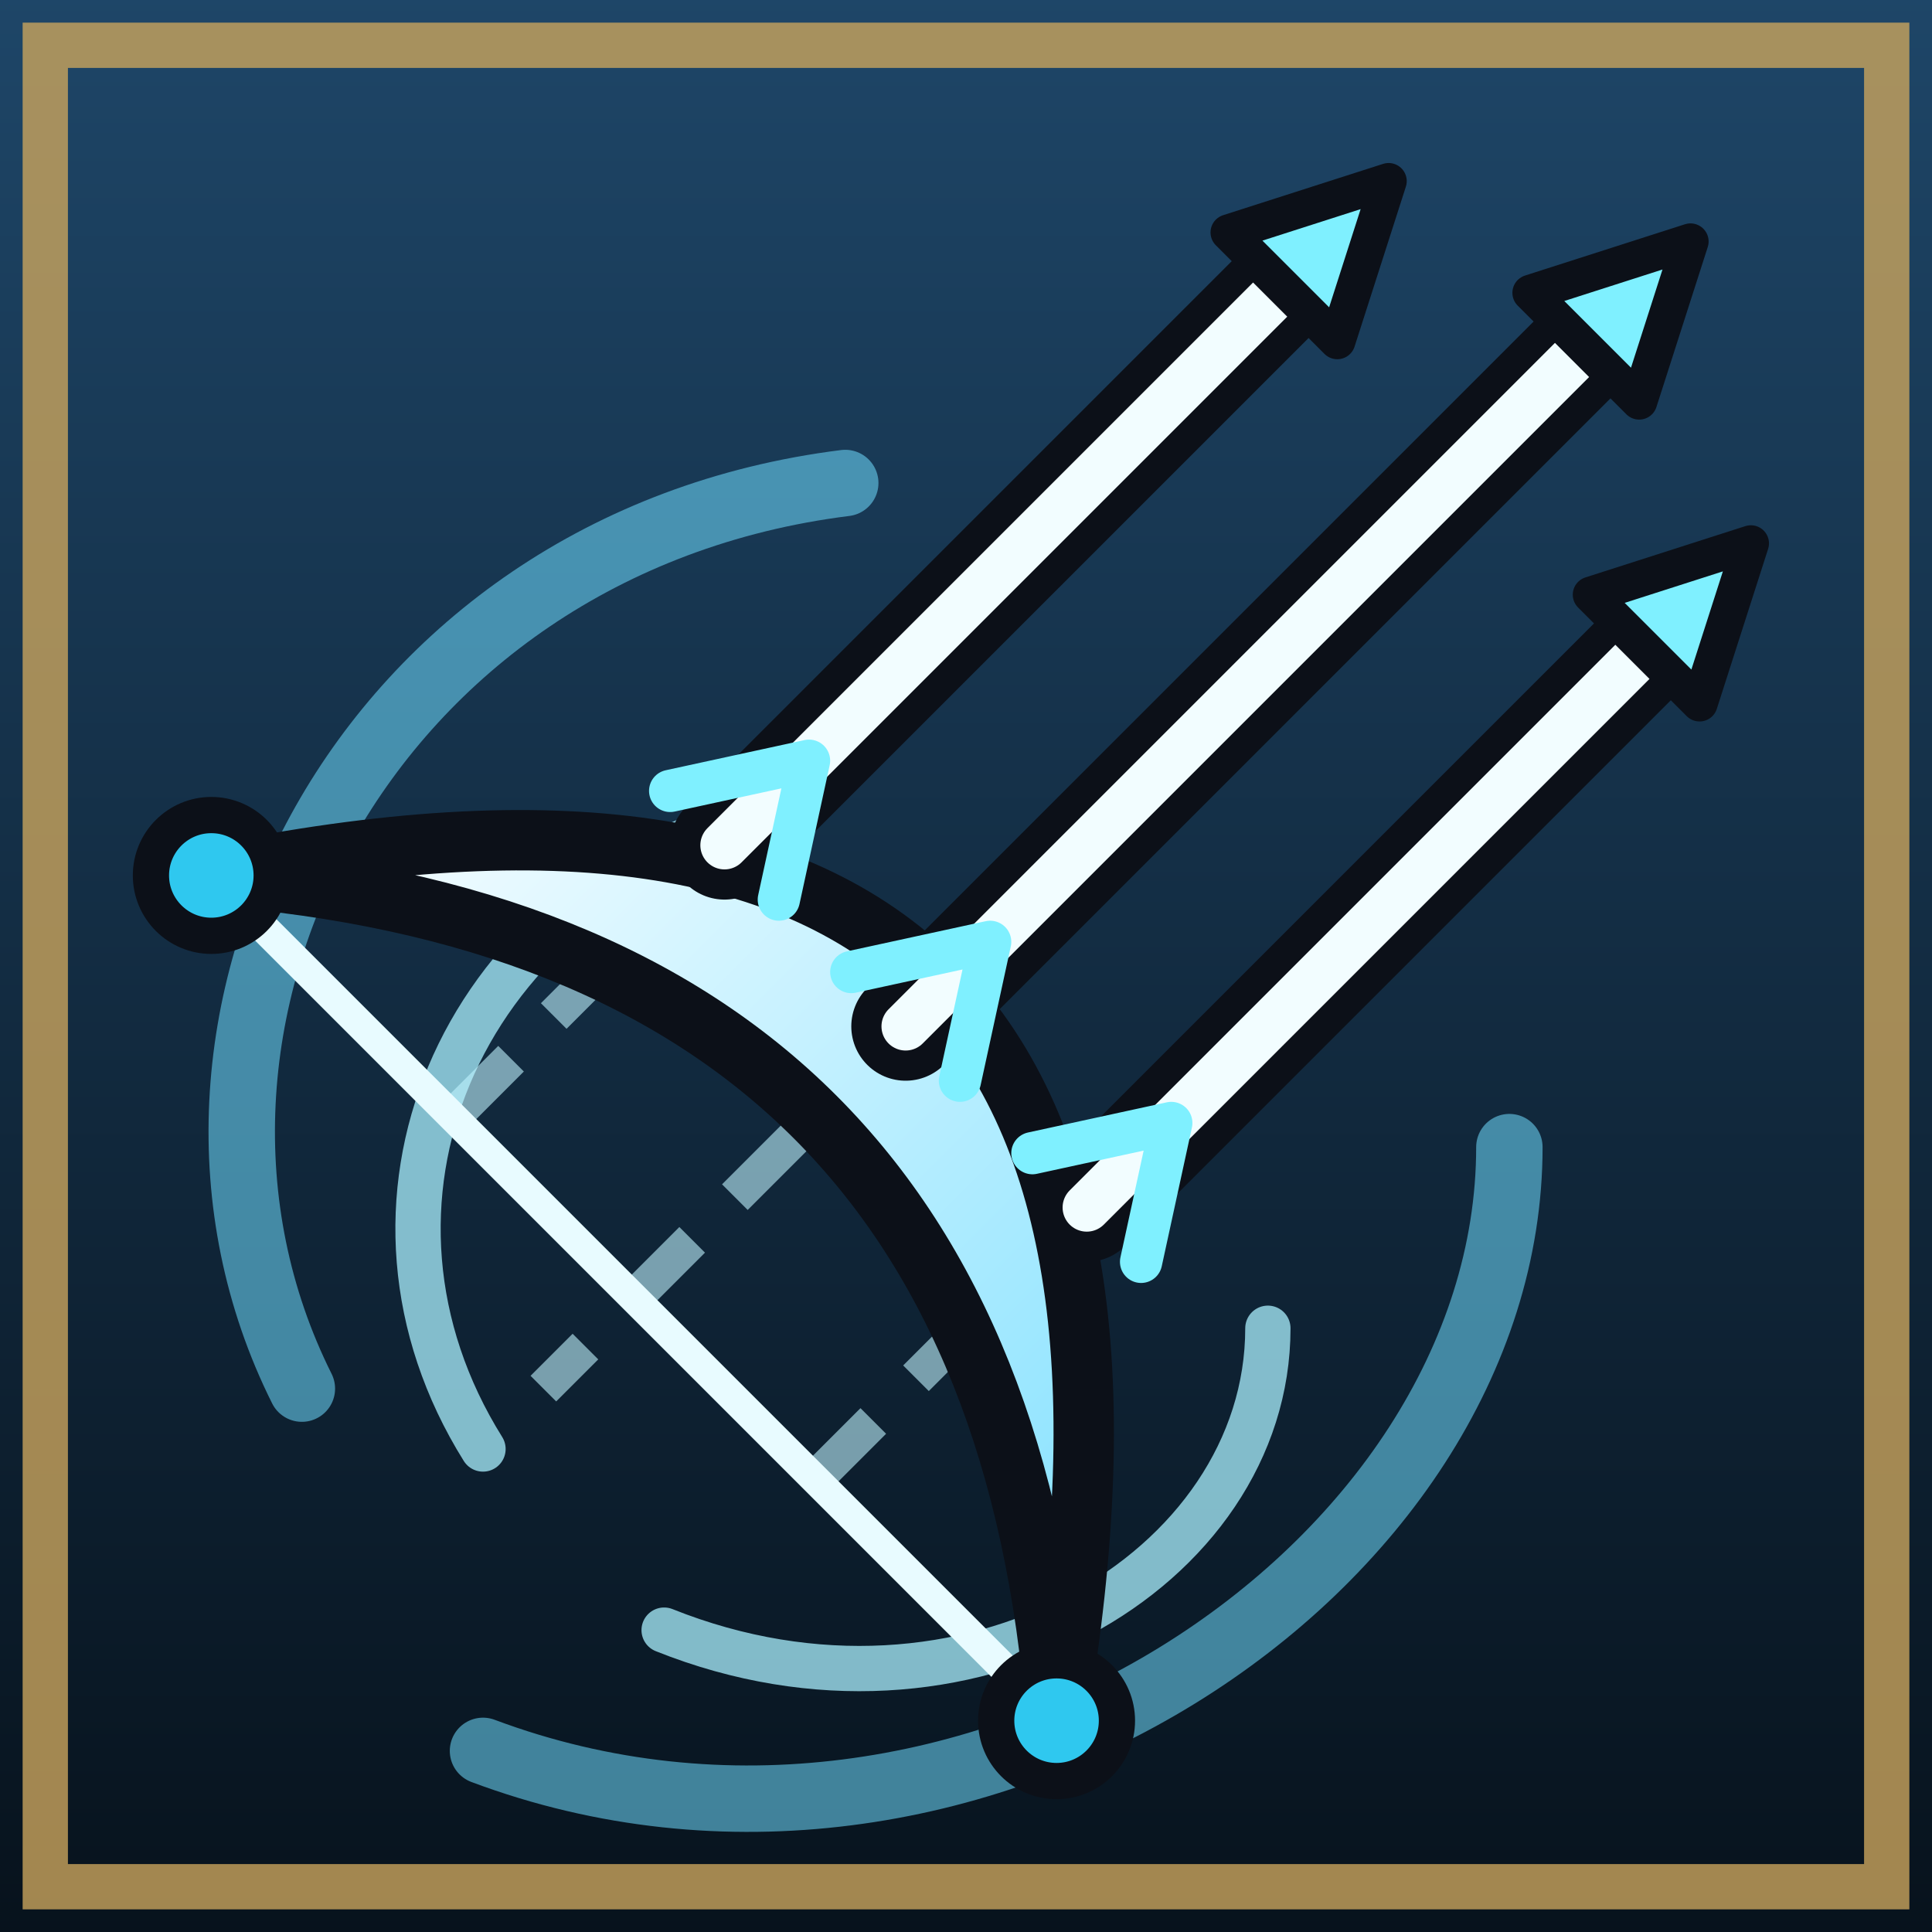
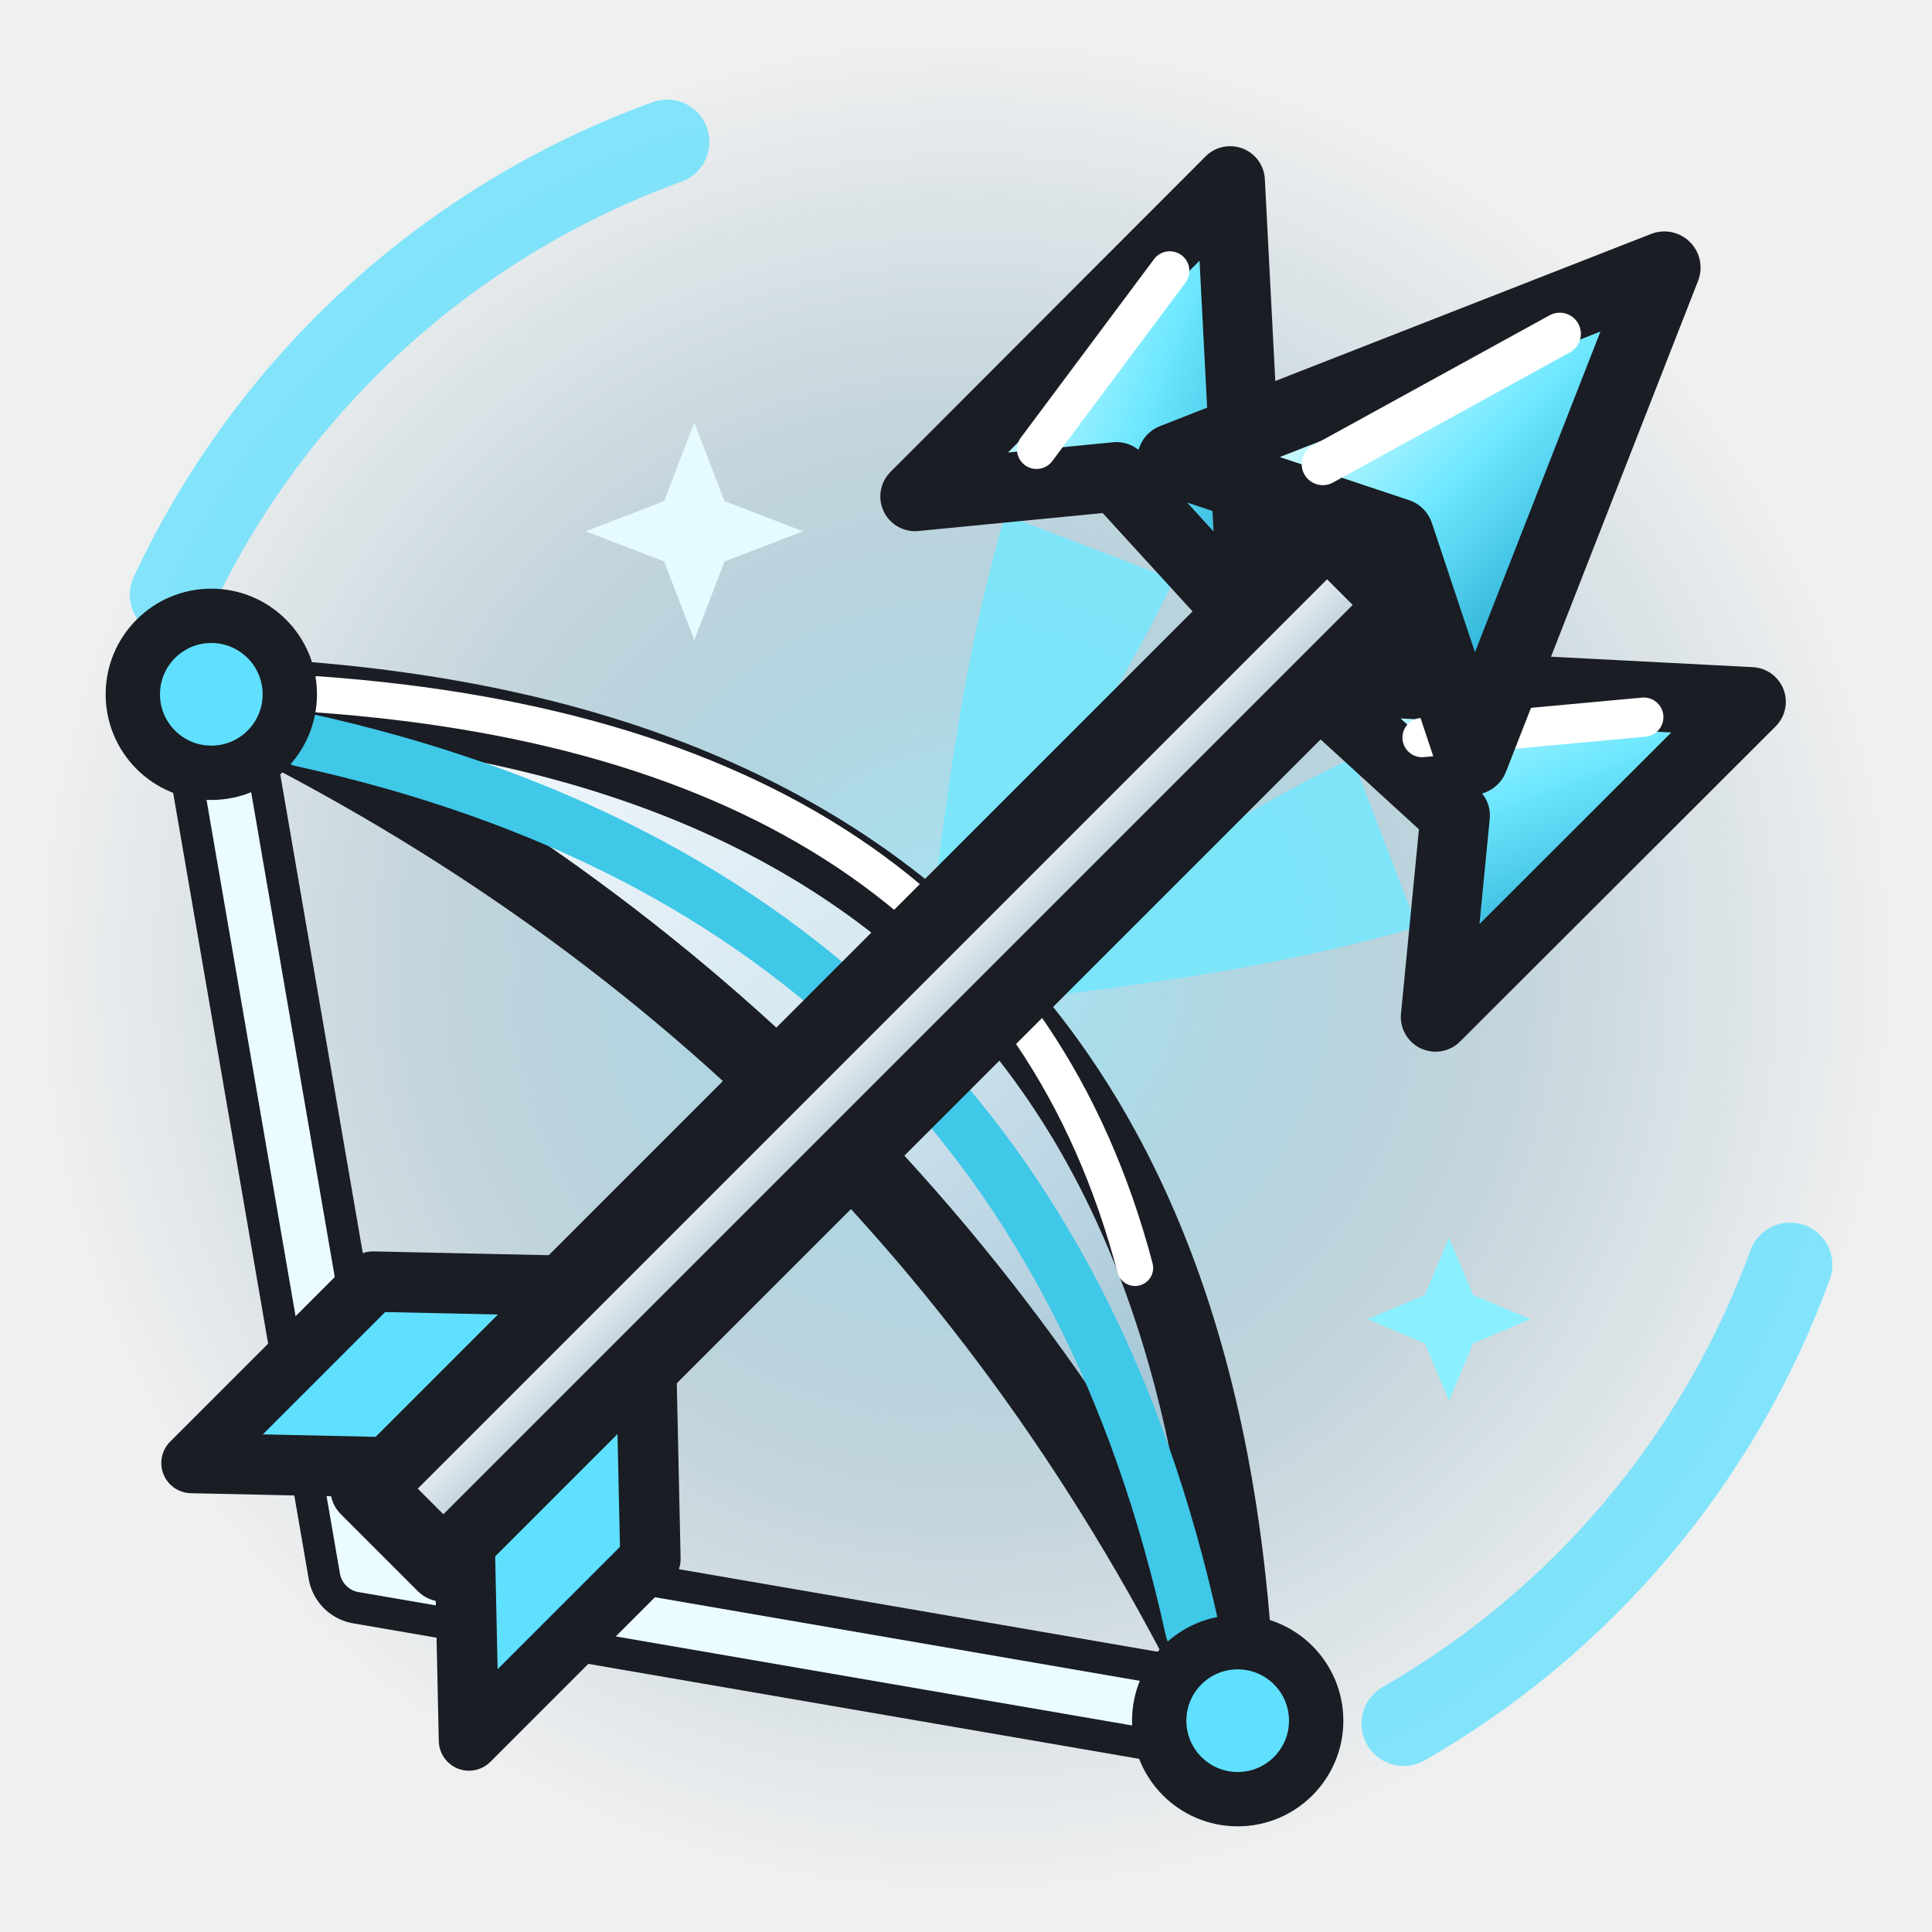
<svg xmlns="http://www.w3.org/2000/svg" width="128" height="128" viewBox="0 0 64 64">
  <defs>
-     <linearGradient id="bg" x1="0" y1="0" x2="0" y2="1">
-       <stop offset="0" stop-color="#1e4668" />
-       <stop offset="1" stop-color="#07121c" />
+     <radialGradient id="aura" cx="32" cy="32" r="31" gradientUnits="userSpaceOnUse">
+       <stop offset="0" stop-color="#5fe0ff" stop-opacity="0.5" />
+       <stop offset="0.6" stop-color="#1a6a90" stop-opacity="0.2" />
+       <stop offset="1" stop-color="#1a6a90" stop-opacity="0" />
+     </radialGradient>
+     <linearGradient id="bow" x1="8" y1="22" x2="40" y2="56" gradientUnits="userSpaceOnUse">
+       <stop offset="0" stop-color="#ffffff" />
+       <stop offset="0.5" stop-color="#d2e6f0" />
+       <stop offset="1" stop-color="#8fb4c8" />
    </linearGradient>
-     <linearGradient id="bow" x1="0" y1="0" x2="1" y2="1">
+     <linearGradient id="shaft" x1="-2" y1="0" x2="2" y2="0" gradientUnits="userSpaceOnUse">
      <stop offset="0" stop-color="#ffffff" />
-       <stop offset="1" stop-color="#7fe0ff" />
+       <stop offset="1" stop-color="#a9c0d0" />
+     </linearGradient>
+     <linearGradient id="tip" x1="-6" y1="0" x2="6" y2="0" gradientUnits="userSpaceOnUse">
+       <stop offset="0" stop-color="#e6fdff" />
+       <stop offset="0.5" stop-color="#6fe8ff" />
+       <stop offset="1" stop-color="#22a8d0" />
    </linearGradient>
  </defs>
-   <rect width="64" height="64" fill="url(#bg)" />
-   <path d="M 10 46 C 4 34 12 18 28 16 M 16 58 C 32 64 50 52 50 38" fill="none" stroke="#6fdcff" stroke-width="2.2" stroke-linecap="round" opacity="0.55" />
-   <path d="M 16 48 C 11 40 15 30 25 27 M 22 54 C 32 58 42 52 42 44" fill="none" stroke="#aaf0ff" stroke-width="1.5" stroke-linecap="round" opacity="0.75" />
-   <path d="M 30 34 L 18 46 M 24 28 L 14 38 M 36 40 L 26 50" stroke="#bff4ff" stroke-width="1.2" stroke-dasharray="3 2" opacity="0.6" />
-   <line x1="7" y1="29" x2="35" y2="57" stroke="#e8fbff" stroke-width="1" />
-   <path d="M 7 29 Q 41 22 35 57 Q 33 31 7 29 Z" fill="url(#bow)" stroke="#0c1018" stroke-width="2" stroke-linejoin="round" />
-   <circle cx="7" cy="29" r="2" fill="#2fc8ef" stroke="#0c1018" stroke-width="1.2" />
-   <circle cx="35" cy="57" r="2" fill="#2fc8ef" stroke="#0c1018" stroke-width="1.2" />
-   <path d="M 30 34 L 52.5 11.5 M 24 28 L 42.5 9.5 M 36 40 L 54.5 21.5" stroke="#0c1018" stroke-width="3.6" stroke-linecap="round" />
-   <path d="M 30 34 L 52.5 11.5 M 24 28 L 42.5 9.5 M 36 40 L 54.5 21.5" stroke="#f2fdff" stroke-width="1.6" stroke-linecap="round" />
-   <g fill="#7ff0ff" stroke="#0c1018" stroke-width="1.2" stroke-linejoin="round">
-     <polygon points="56,8 54.3,13.3 50.7,9.7" />
-     <polygon points="46,6 44.3,11.3 40.7,7.7" />
-     <polygon points="58,18 56.3,23.3 52.7,19.7" />
+   <circle cx="32" cy="32" r="31" fill="url(#aura)" />
+   <path d="M 5.7 19.7 A 29 29 0 0 1 22.1 4.7 M 59.3 41.9 A 29 29 0 0 1 46.5 57.1" fill="none" stroke="#5fe0ff" stroke-width="2.8" stroke-linecap="round" opacity="0.75" />
+   <path d="M 7 23 L 12 52 L 41 57" fill="none" stroke="#1a1d24" stroke-width="3.6" stroke-linecap="round" stroke-linejoin="round" />
+   <path d="M 7 23 L 12 52 L 41 57" fill="none" stroke="#eafcff" stroke-width="1.5" stroke-linecap="round" stroke-linejoin="round" />
+   <path d="M 7 23 Q 40 24 41 57 Q 30 34 7 23 Z" fill="url(#bow)" stroke="#1a1d24" stroke-width="2.5" stroke-linejoin="round" />
+   <path d="M 10 24.5 Q 34.2 29.8 39.5 54" fill="none" stroke="#3fc8e8" stroke-width="1.8" stroke-linecap="round" />
+   <path d="M 10.5 23 Q 33 24.6 37.6 42" fill="none" stroke="#ffffff" stroke-width="1.2" stroke-linecap="round" />
+   <circle cx="7" cy="23" r="2.6" fill="#5fe0ff" stroke="#1a1d24" stroke-width="1.8" />
+   <circle cx="41" cy="57" r="2.6" fill="#5fe0ff" stroke="#1a1d24" stroke-width="1.8" />
+   <g transform="translate(30 34) rotate(21)">
+     <path d="M -3 -17 C -2.4 -10 -0.6 -5 0 -1 C 0.6 -5 2.4 -10 3 -17 Z" fill="#6fe8ff" opacity="0.8" />
+     <path d="M 0 -30 L 6 -16.5 L 0 -19.5 L -6 -16.5 Z" fill="url(#tip)" stroke="#1a1d24" stroke-width="2.3" stroke-linejoin="round" />
+     <path d="M -0.8 -26.5 L -2.8 -19.4" stroke="#ffffff" stroke-width="1.3" stroke-linecap="round" />
  </g>
-   <path d="M 31.8 35.8 L 32.8 31.2 L 28.2 32.2 M 25.8 29.8 L 26.8 25.2 L 22.2 26.2 M 37.8 41.8 L 38.8 37.2 L 34.2 38.2" fill="none" stroke="#7ff0ff" stroke-width="1.4" stroke-linecap="round" stroke-linejoin="round" />
-   <rect x="1.5" y="1.5" width="61" height="61" fill="none" stroke="#c9a45c" stroke-width="1.5" opacity="0.8" />
+   <g transform="translate(30 34) rotate(69)">
+     <path d="M -3 -17 C -2.4 -10 -0.6 -5 0 -1 C 0.6 -5 2.4 -10 3 -17 Z" fill="#6fe8ff" opacity="0.8" />
+     <path d="M 0 -30 L 6 -16.5 L 0 -19.5 L -6 -16.5 Z" fill="url(#tip)" stroke="#1a1d24" stroke-width="2.3" stroke-linejoin="round" />
+     <path d="M -0.8 -26.5 L -2.8 -19.4" stroke="#ffffff" stroke-width="1.3" stroke-linecap="round" />
+   </g>
+   <g transform="translate(12 52) rotate(45)">
+     <path d="M -1.8 -2 L 1.8 -2 L 1.8 -47 L -1.8 -47 Z" fill="url(#shaft)" stroke="#1a1d24" stroke-width="2.4" stroke-linejoin="round" />
+     <path d="M -1.8 -3 L -6.5 1.5 L -6.5 -7 L -1.8 -11.5 Z M 1.8 -3 L 6.5 1.5 L 6.5 -7 L 1.8 -11.5 Z" fill="#5fe0ff" stroke="#1a1d24" stroke-width="2" stroke-linejoin="round" />
+     <path d="M 0 -61 L 7 -45 L 0 -48.5 L -7 -45 Z" fill="url(#tip)" stroke="#1a1d24" stroke-width="2.4" stroke-linejoin="round" />
+     <path d="M -0.9 -57 L -3.4 -48.4" stroke="#ffffff" stroke-width="1.4" stroke-linecap="round" />
+   </g>
+   <path d="M 23 14 L 24 16.6 L 26.6 17.6 L 24 18.6 L 23 21.2 L 22 18.6 L 19.4 17.6 L 22 16.6 Z" fill="#e6fbff" />
+   <path d="M 48 41 L 48.8 42.9 L 50.7 43.7 L 48.8 44.5 L 48 46.4 L 47.2 44.5 L 45.3 43.7 L 47.2 42.9 Z" fill="#8af0ff" />
</svg>
